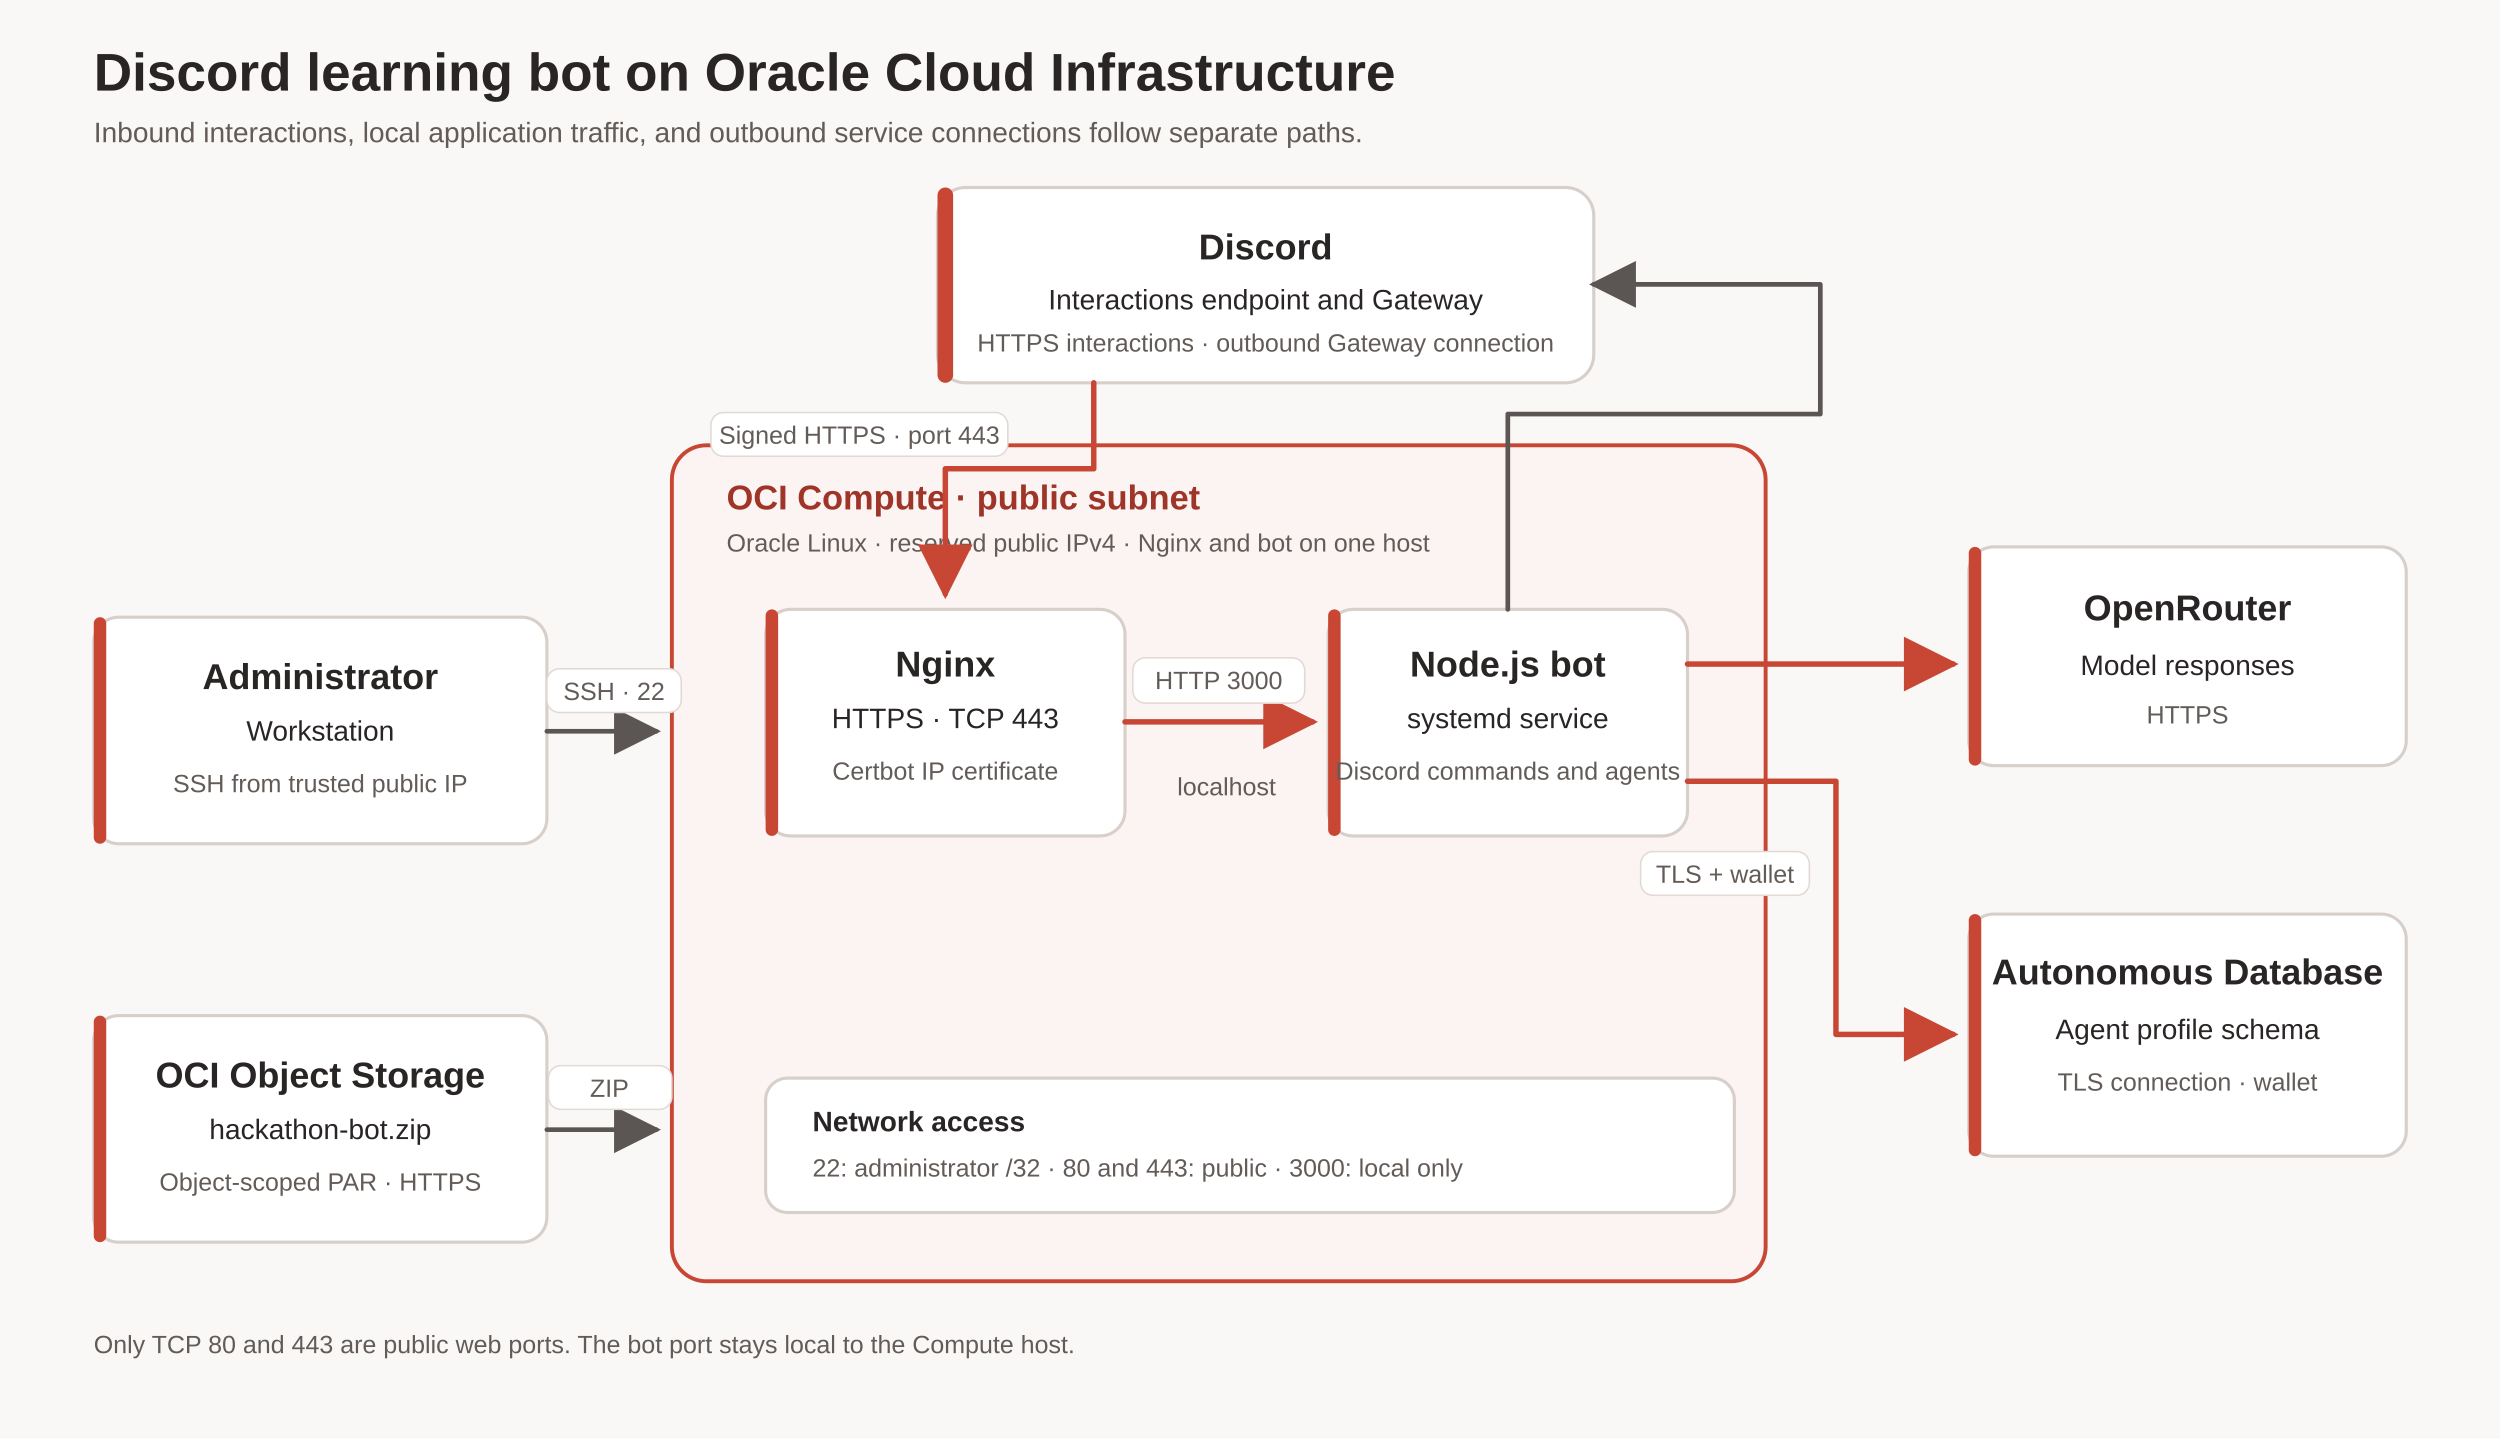
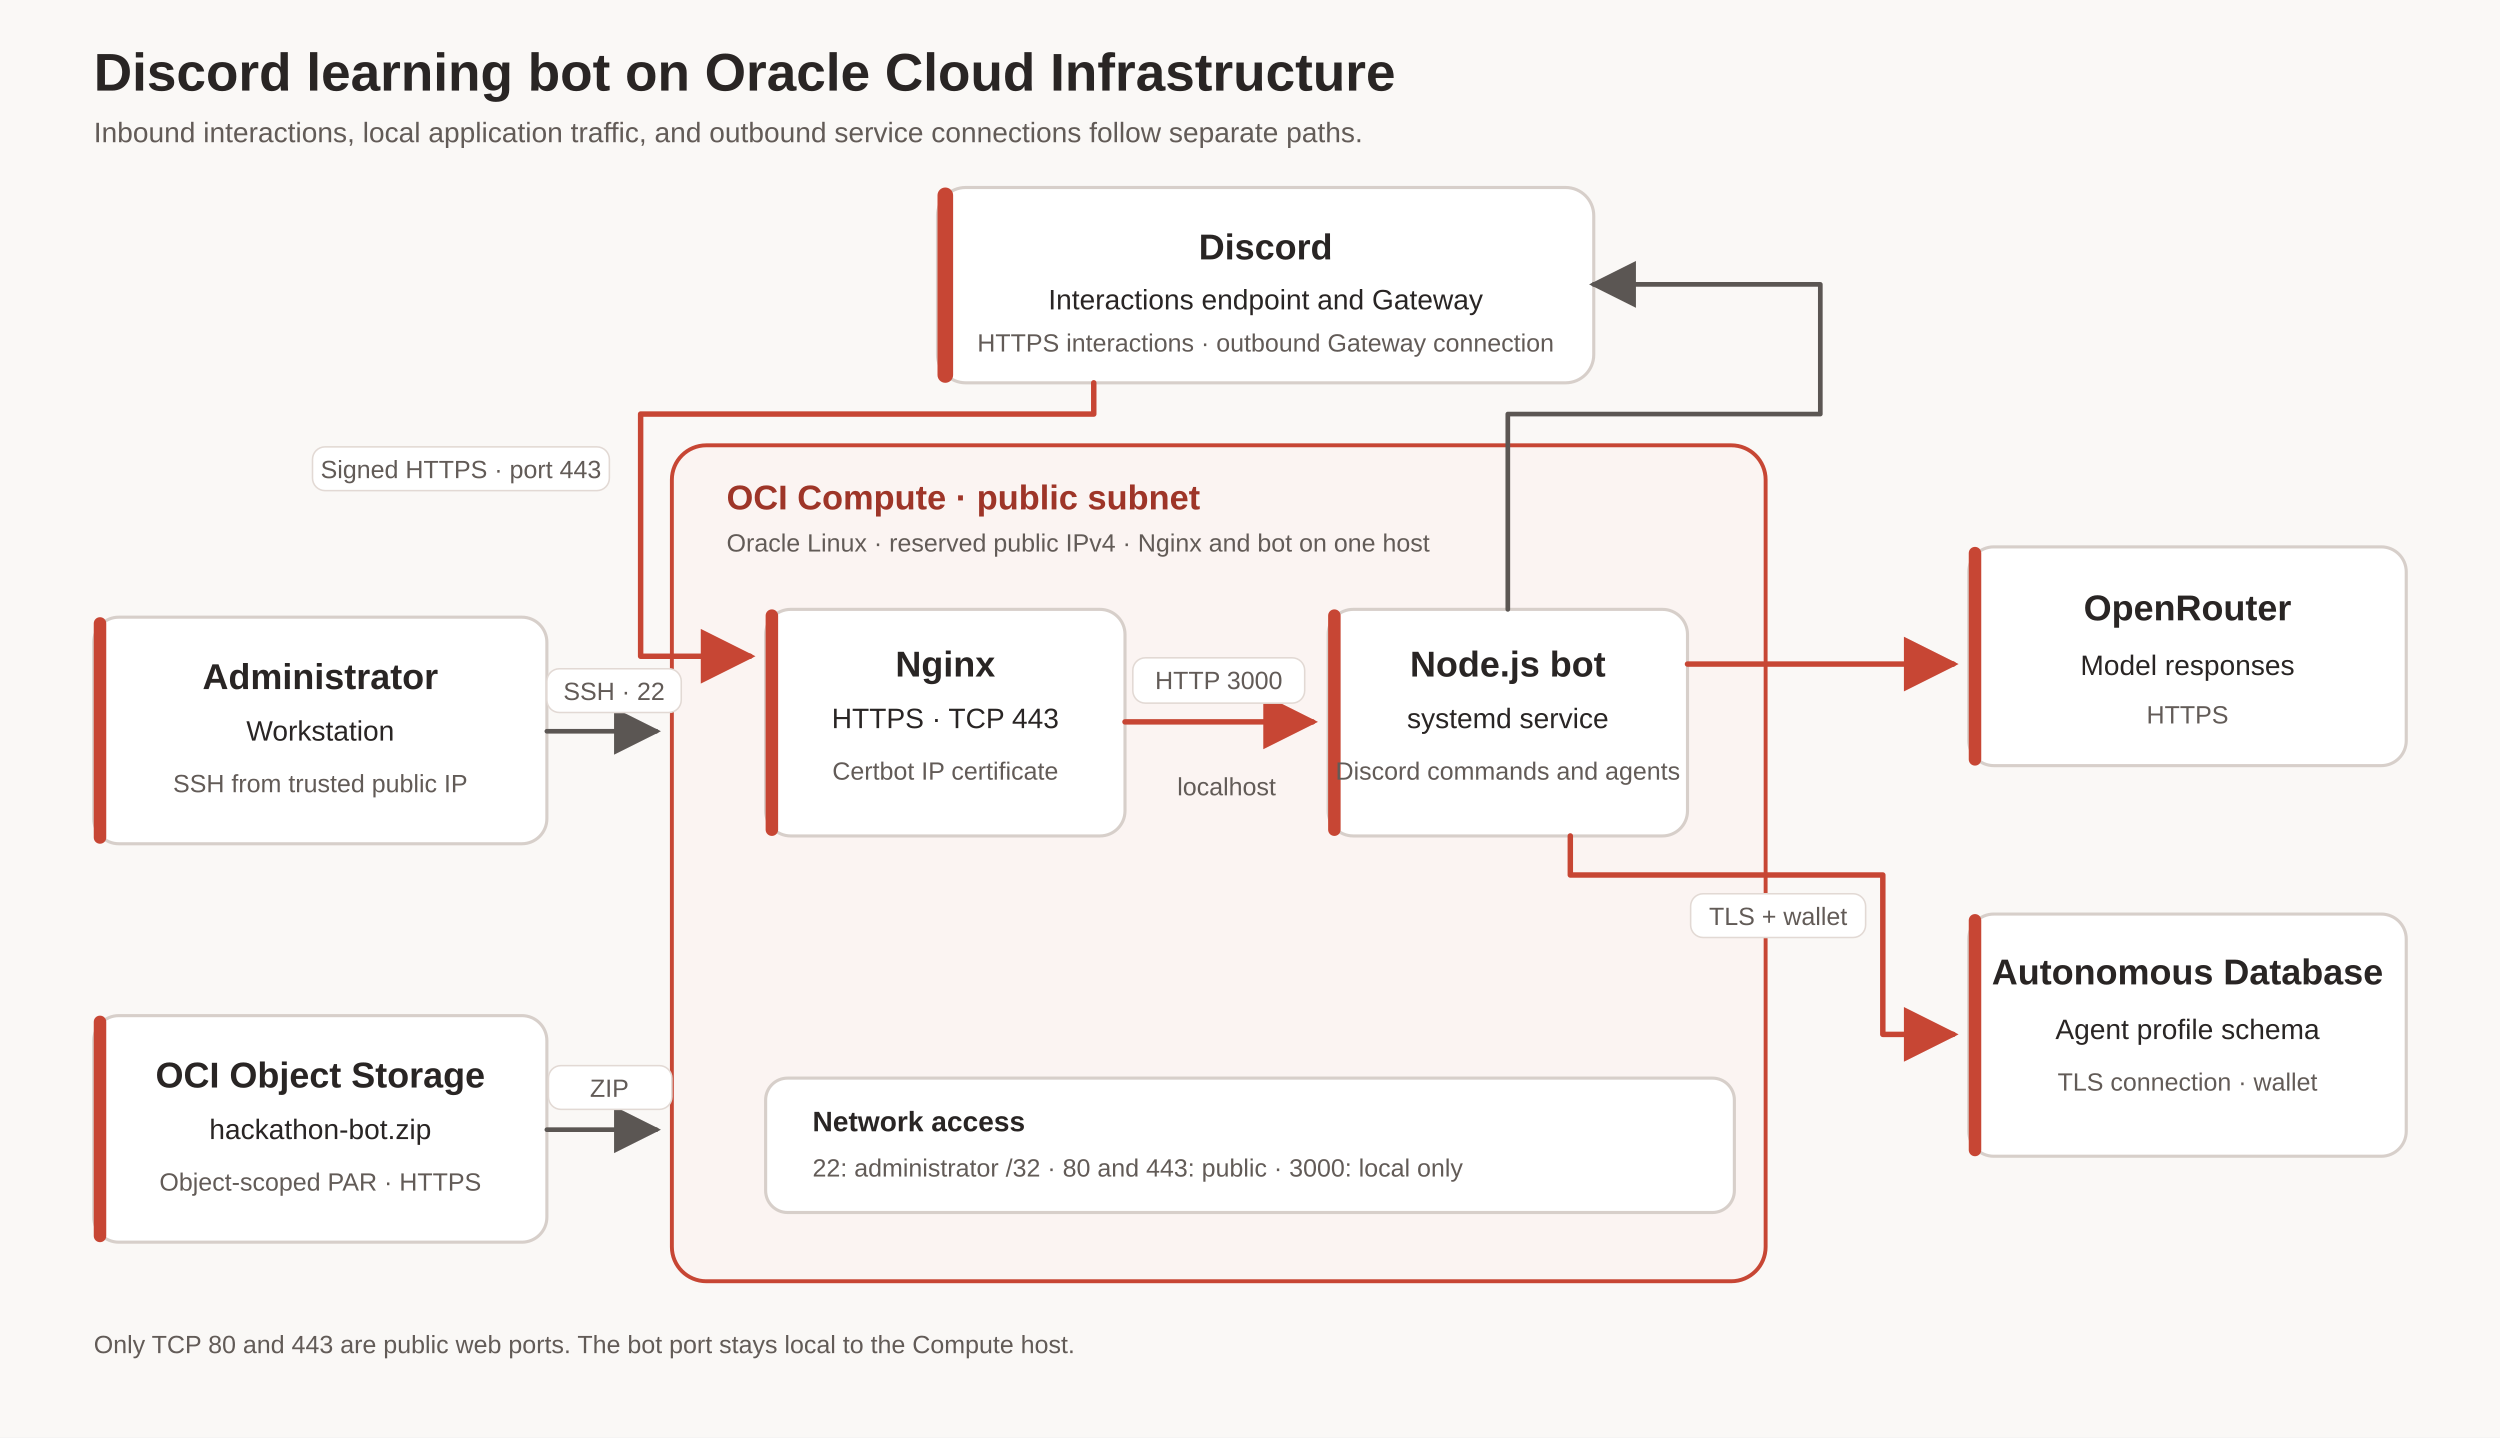
<svg xmlns="http://www.w3.org/2000/svg" width="1600" height="920" viewBox="0 0 1600 920" role="img" aria-labelledby="title desc">
  <defs>
    <marker id="redArrow" markerWidth="12" markerHeight="12" refX="10" refY="6" orient="auto" markerUnits="strokeWidth">
      <path d="M1 1 L11 6 L1 11 Z" fill="#C74634" />
    </marker>
    <marker id="darkArrow" markerWidth="12" markerHeight="12" refX="10" refY="6" orient="auto" markerUnits="strokeWidth">
      <path d="M1 1 L11 6 L1 11 Z" fill="#5B5653" />
    </marker>
    <style>
      text{font-family:Arial,Helvetica,sans-serif;fill:#292524}
      .heading{font-size:34px;font-weight:700}
      .subtitle{font-size:18px;fill:#625b57}
      .zone-title{font-size:22px;font-weight:700;fill:#9E3528}
      .card-title{font-size:23px;font-weight:700}
      .label{font-size:18px}
      .small{font-size:16px;fill:#625b57}
      .zone{fill:#FBF4F2;stroke:#C74634;stroke-width:2.5}
      .card{fill:#fff;stroke:#d7cfca;stroke-width:2}
      .accent{fill:#C74634}
      .red-line{fill:none;stroke:#C74634;stroke-width:3.5;marker-end:url(#redArrow);stroke-linecap:round;stroke-linejoin:round}
      .dark-line{fill:none;stroke:#5B5653;stroke-width:3;marker-end:url(#darkArrow);stroke-linecap:round;stroke-linejoin:round}
      .tag{fill:#fff;stroke:#e2d9d4;stroke-width:1}
    </style>
  </defs>
  <rect width="1600" height="920" fill="#FAF8F6" />
  <text x="60" y="58" class="heading">Discord learning bot on Oracle Cloud Infrastructure</text>
  <text x="60" y="91" class="subtitle">Inbound interactions, local application traffic, and outbound service connections follow separate paths.</text>
  <rect x="600" y="120" width="420" height="125" rx="18" class="card" />
  <rect x="600" y="120" width="10" height="125" rx="5" class="accent" />
  <text x="810" y="166" text-anchor="middle" class="card-title">Discord</text>
  <text x="810" y="198" text-anchor="middle" class="label">Interactions endpoint and Gateway</text>
  <text x="810" y="225" text-anchor="middle" class="small">HTTPS interactions · outbound Gateway connection</text>
  <rect x="430" y="285" width="700" height="535" rx="22" class="zone" />
  <text x="465" y="326" class="zone-title">OCI Compute · public subnet</text>
  <text x="465" y="353" class="small">Oracle Linux · reserved public IPv4 · Nginx and bot on one host</text>
  <rect x="490" y="390" width="230" height="145" rx="16" class="card" />
  <rect x="490" y="390" width="8" height="145" rx="4" class="accent" />
  <text x="605" y="433" text-anchor="middle" class="card-title">Nginx</text>
  <text x="605" y="466" text-anchor="middle" class="label">HTTPS · TCP 443</text>
  <text x="605" y="499" text-anchor="middle" class="small">Certbot IP certificate</text>
  <rect x="850" y="390" width="230" height="145" rx="16" class="card" />
  <rect x="850" y="390" width="8" height="145" rx="4" class="accent" />
  <text x="965" y="433" text-anchor="middle" class="card-title">Node.js bot</text>
  <text x="965" y="466" text-anchor="middle" class="label">systemd service</text>
  <text x="965" y="499" text-anchor="middle" class="small">Discord commands and agents</text>
  <path d="M720 462 H840" class="red-line" />
  <rect x="725" y="421" width="110" height="29" rx="8" class="tag" />
  <text x="780" y="441" text-anchor="middle" class="small">HTTP 3000</text>
  <text x="785" y="509" text-anchor="middle" class="small">localhost</text>
  <rect x="490" y="690" width="620" height="86" rx="14" fill="#fff" stroke="#d7cfca" stroke-width="2" />
  <text x="520" y="724" class="label" style="font-weight:700">Network access</text>
  <text x="520" y="753" class="small">22: administrator /32 · 80 and 443: public · 3000: local only</text>
-   <path d="M700 245 V300 H605 V380" class="red-line" />
-   <rect x="455" y="264" width="190" height="28" rx="8" class="tag" />
-   <text x="550" y="284" text-anchor="middle" class="small">Signed HTTPS · port 443</text>
+   <path d="M700 245 V265 H410 V420 H480" class="red-line" />
+   <rect x="200" y="286" width="190" height="28" rx="8" class="tag" />
+   <text x="295" y="306" text-anchor="middle" class="small">Signed HTTPS · port 443</text>
  <path d="M965 390 V265 H1165 V182 H1020" class="dark-line" />
  <rect x="60" y="395" width="290" height="145" rx="16" class="card" />
  <rect x="60" y="395" width="8" height="145" rx="4" class="accent" />
  <text x="205" y="441" text-anchor="middle" class="card-title">Administrator</text>
  <text x="205" y="474" text-anchor="middle" class="label">Workstation</text>
  <text x="205" y="507" text-anchor="middle" class="small">SSH from trusted public IP</text>
  <path d="M350 468 H420" class="dark-line" />
  <rect x="350" y="428" width="86" height="28" rx="8" class="tag" />
  <text x="393" y="448" text-anchor="middle" class="small">SSH · 22</text>
  <rect x="60" y="650" width="290" height="145" rx="16" class="card" />
  <rect x="60" y="650" width="8" height="145" rx="4" class="accent" />
  <text x="205" y="696" text-anchor="middle" class="card-title">OCI Object Storage</text>
  <text x="205" y="729" text-anchor="middle" class="label">hackathon-bot.zip</text>
  <text x="205" y="762" text-anchor="middle" class="small">Object-scoped PAR · HTTPS</text>
  <path d="M350 723 H420" class="dark-line" />
  <rect x="351" y="682" width="79" height="28" rx="8" class="tag" />
  <text x="390" y="702" text-anchor="middle" class="small">ZIP</text>
  <rect x="1260" y="350" width="280" height="140" rx="16" class="card" />
  <rect x="1260" y="350" width="8" height="140" rx="4" class="accent" />
  <text x="1400" y="397" text-anchor="middle" class="card-title">OpenRouter</text>
  <text x="1400" y="432" text-anchor="middle" class="label">Model responses</text>
  <text x="1400" y="463" text-anchor="middle" class="small">HTTPS</text>
  <path d="M1080 425 H1250" class="red-line" />
  <rect x="1260" y="585" width="280" height="155" rx="16" class="card" />
  <rect x="1260" y="585" width="8" height="155" rx="4" class="accent" />
  <text x="1400" y="630" text-anchor="middle" class="card-title">Autonomous Database</text>
  <text x="1400" y="665" text-anchor="middle" class="label">Agent profile schema</text>
  <text x="1400" y="698" text-anchor="middle" class="small">TLS connection · wallet</text>
-   <path d="M1080 500 H1175 V662 H1250" class="red-line" />
-   <rect x="1050" y="545" width="108" height="28" rx="8" class="tag" />
-   <text x="1104" y="565" text-anchor="middle" class="small">TLS + wallet</text>
+   <path d="M1005 535 V560 H1205 V662 H1250" class="red-line" />
+   <rect x="1082" y="572" width="112" height="28" rx="8" class="tag" />
+   <text x="1138" y="592" text-anchor="middle" class="small">TLS + wallet</text>
  <text x="60" y="866" class="small">Only TCP 80 and 443 are public web ports. The bot port stays local to the Compute host.</text>
</svg>
